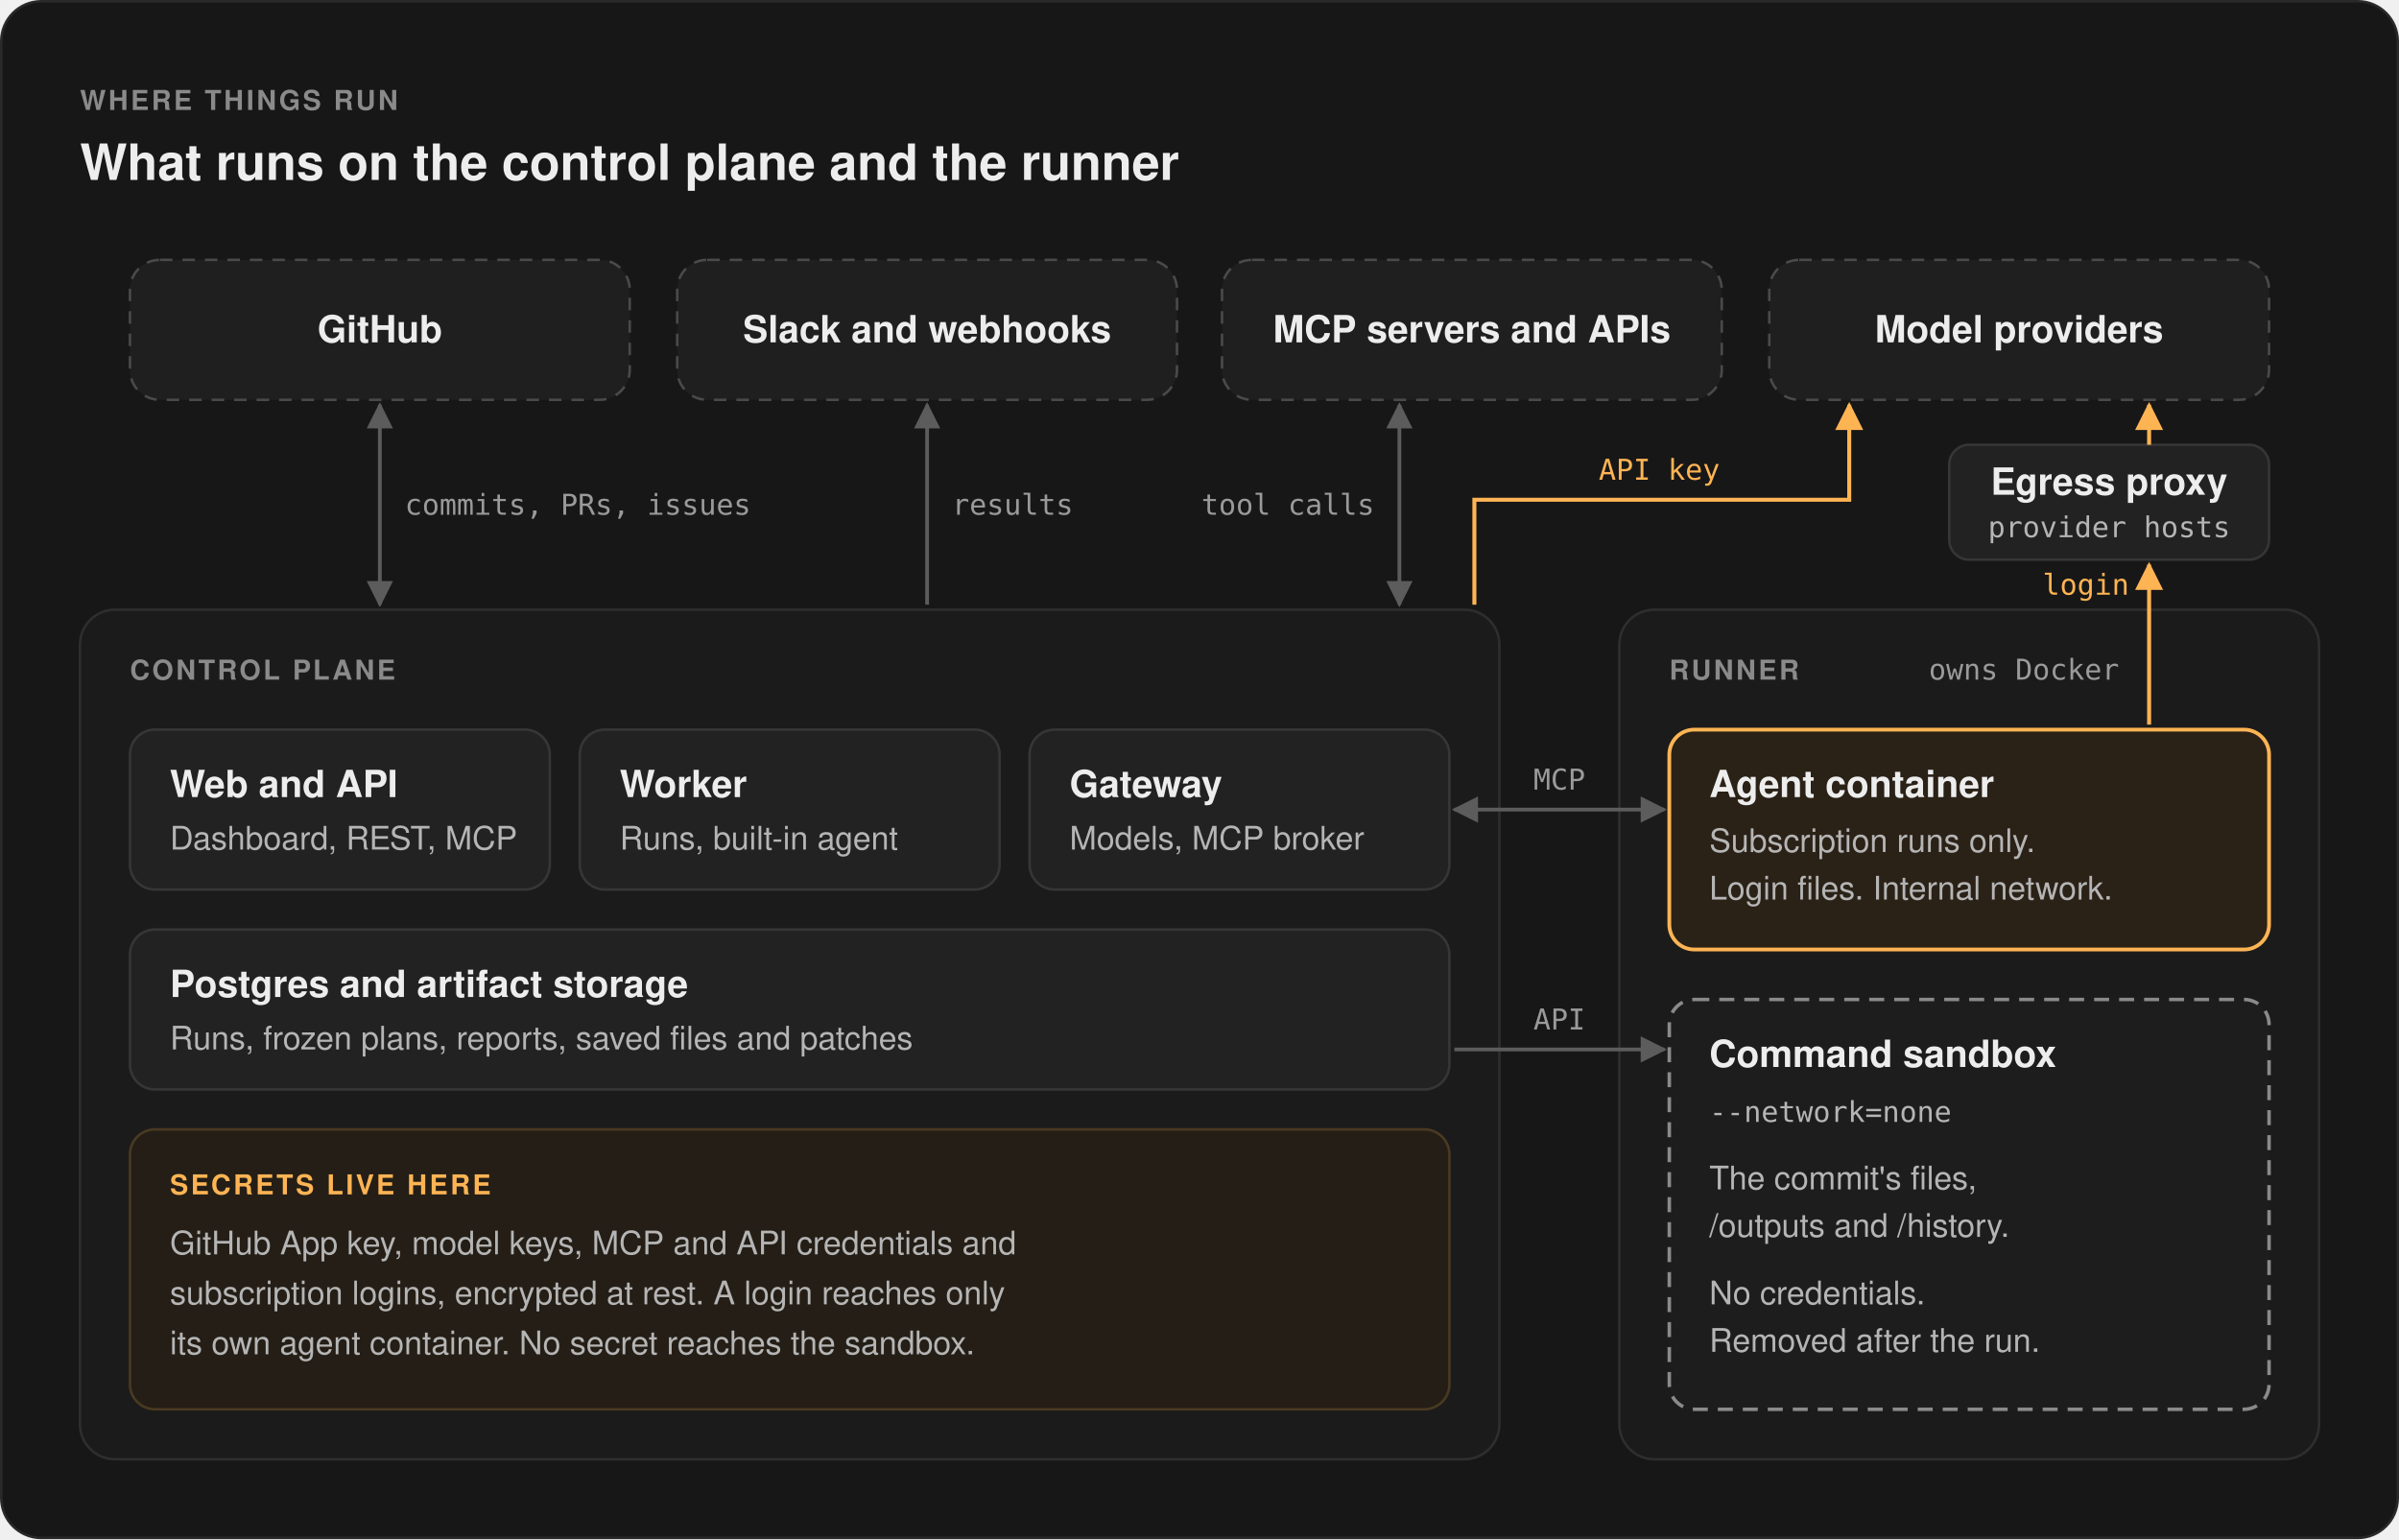
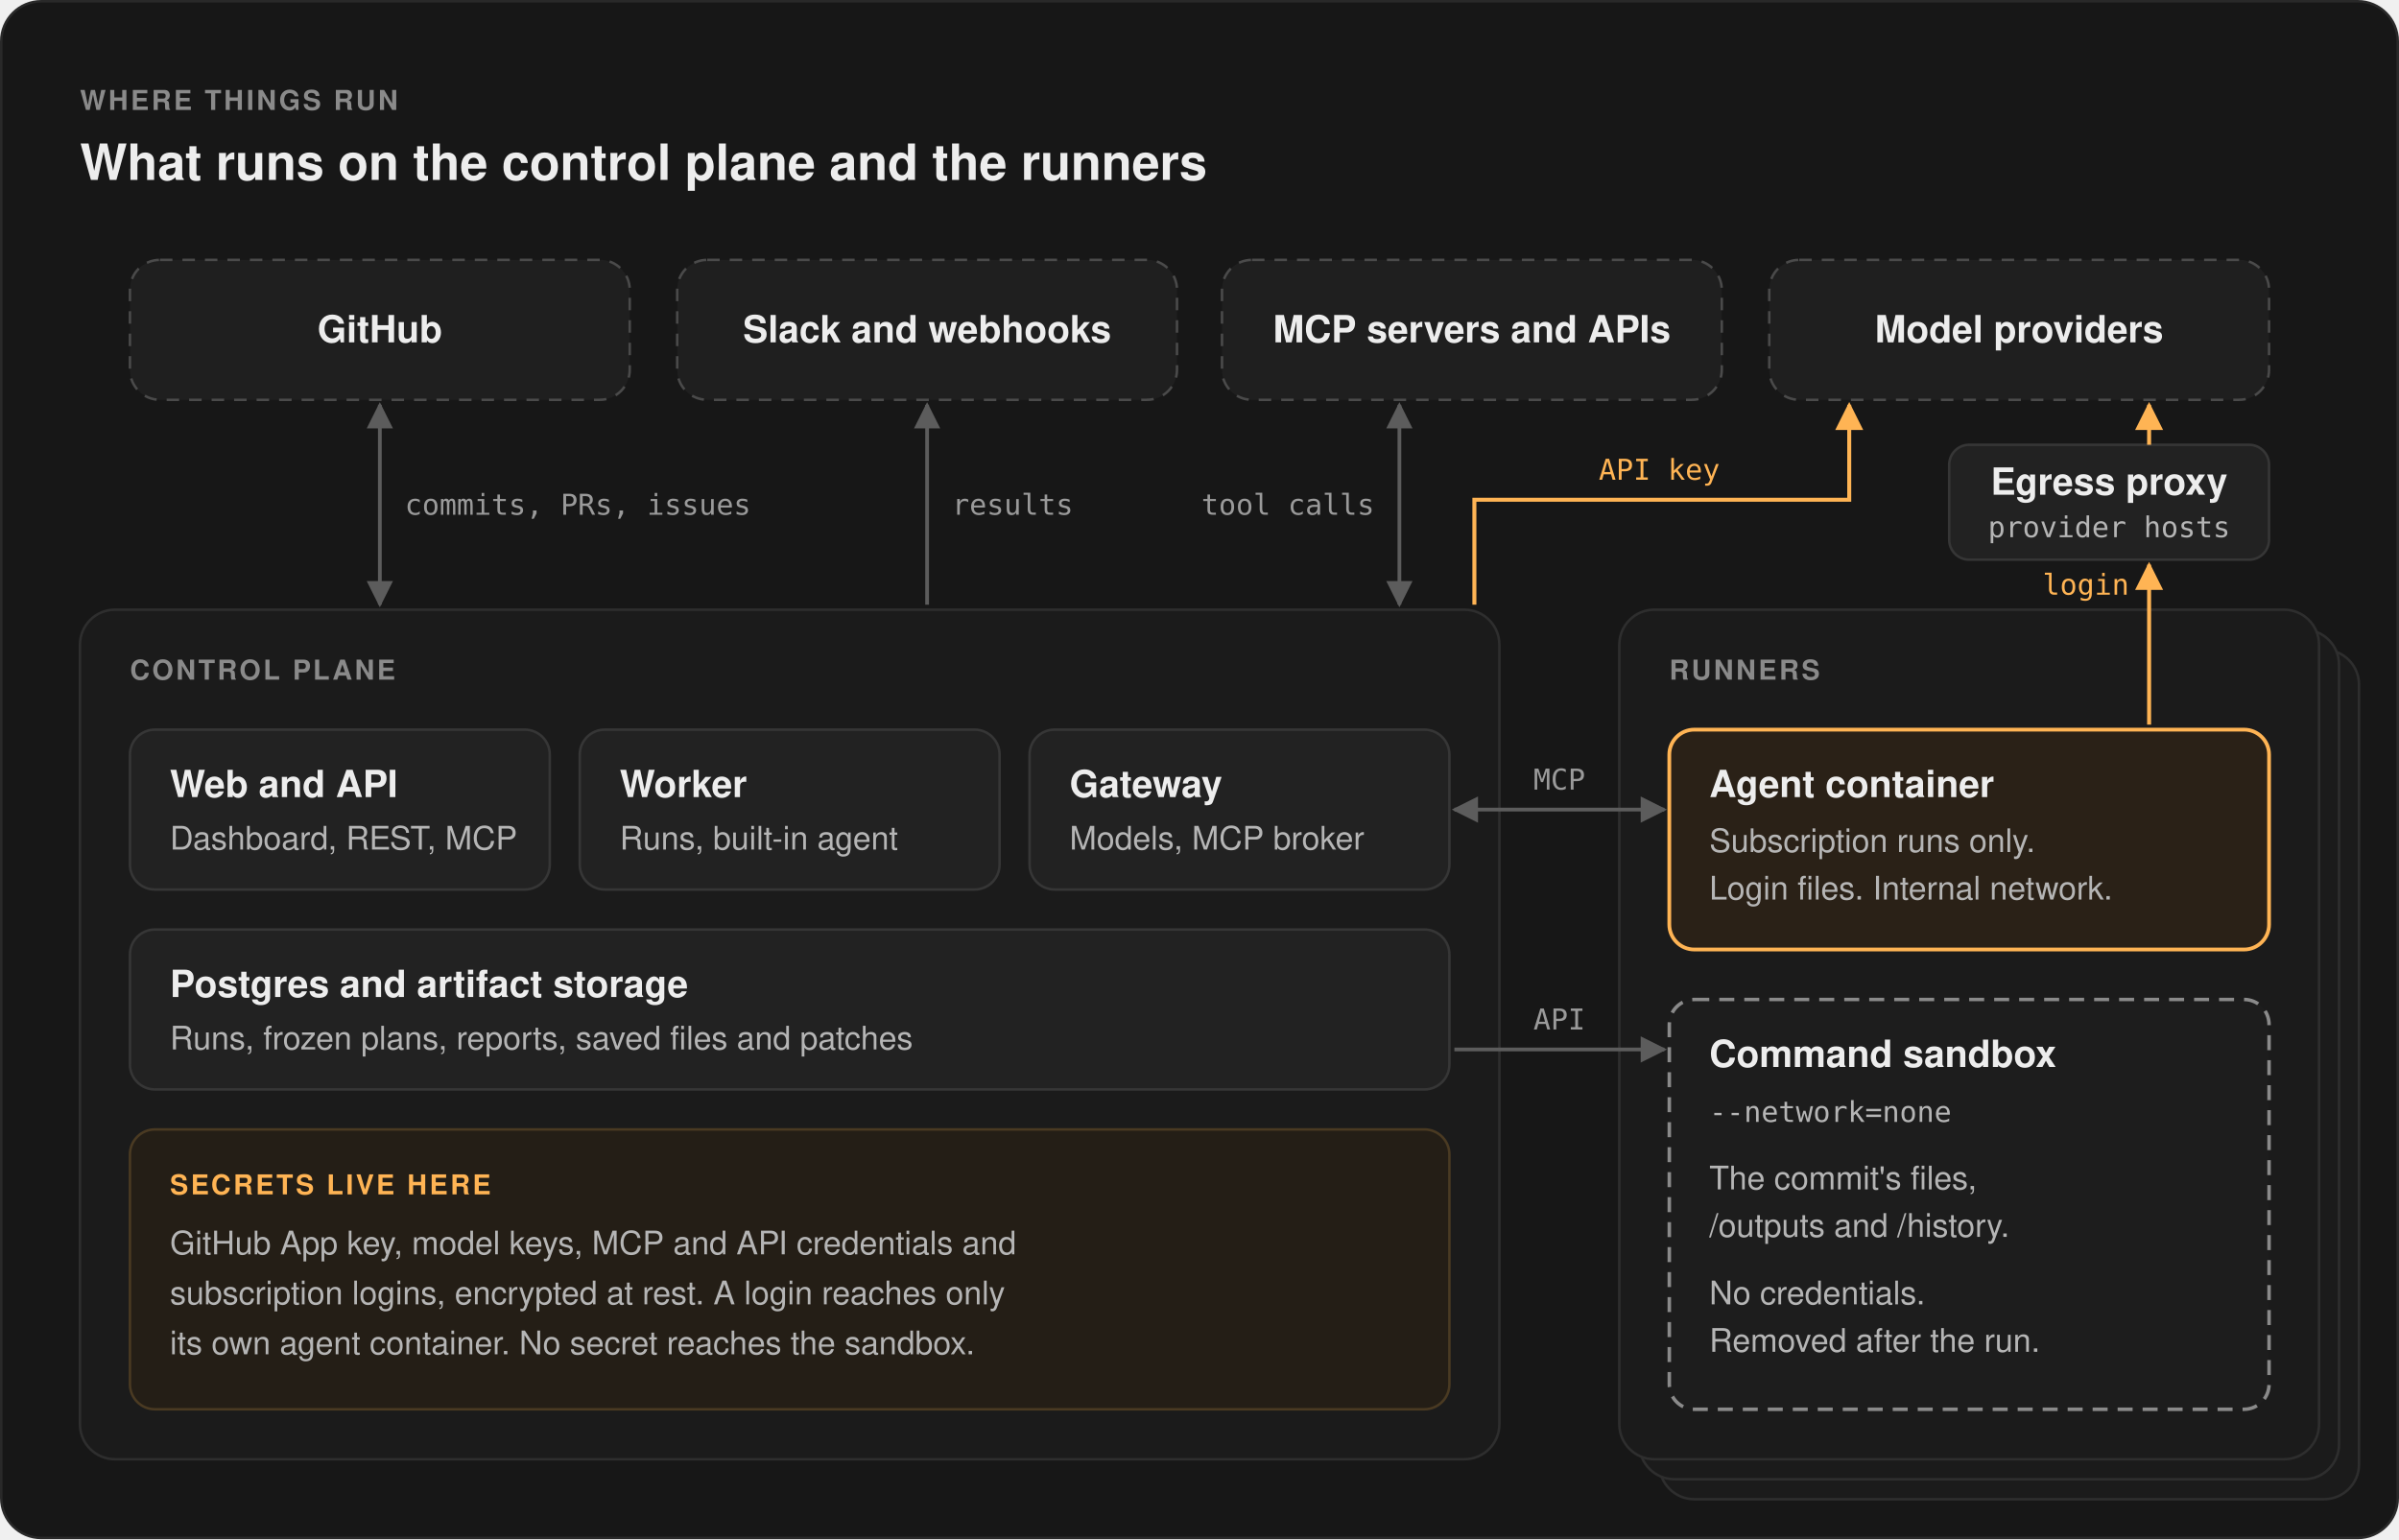
<svg xmlns="http://www.w3.org/2000/svg" viewBox="0 0 960 616" role="img" aria-labelledby="title desc">
  <style>
    .card { fill: #171717; stroke: #292929; }
    .zone { fill: #1b1b1b; stroke: #2e2e2e; }
    .box { fill: #222222; stroke: #363636; }
    .hi { fill: #2a2117; stroke: #ffb454; stroke-width: 1.5; }
    .ext { fill: #1f1f1f; stroke: #4a4a4a; stroke-dasharray: 5 4; }
    .iso { fill: #1d1d1d; stroke: #8a8a8a; stroke-width: 1.4; stroke-dasharray: 6 4; }
    .band { fill: #241e16; stroke: #4a3a22; }
    .eyebrow { fill: #8a8a8a; font: 600 11px Geist, ui-sans-serif, -apple-system, "Segoe UI", Helvetica, Arial, sans-serif; letter-spacing: .09em; }
    .eyehi { fill: #ffb454; font: 600 11px Geist, ui-sans-serif, -apple-system, "Segoe UI", Helvetica, Arial, sans-serif; letter-spacing: .09em; }
    .h { fill: #ededed; font: 600 20px Geist, ui-sans-serif, -apple-system, "Segoe UI", Helvetica, Arial, sans-serif; }
    .t { fill: #ededed; font: 600 15px Geist, ui-sans-serif, -apple-system, "Segoe UI", Helvetica, Arial, sans-serif; }
    .p { fill: #b5b5b5; font: 400 13px Geist, ui-sans-serif, -apple-system, "Segoe UI", Helvetica, Arial, sans-serif; }
    .lbl { fill: #9a9a9a; font: 500 11.5px "Geist Mono", ui-monospace, SFMono-Regular, Menlo, monospace; }
    .lblhi { fill: #ffb454; font: 500 11.5px "Geist Mono", ui-monospace, SFMono-Regular, Menlo, monospace; }
    .mono { fill: #b5b5b5; font: 400 11.5px "Geist Mono", ui-monospace, SFMono-Regular, Menlo, monospace; }
    .wire { fill: none; stroke: #5c5c5c; stroke-width: 1.5; }
    .flow { fill: none; stroke: #ffb454; stroke-width: 1.6; }
    .head { fill: #5c5c5c; }
    .headhi { fill: #ffb454; }
    @media (prefers-color-scheme: light) {
      .card { fill: #fbfaf8; stroke: #e6e4df; }
      .zone { fill: #f4f3f0; stroke: #e6e4df; }
      .box { fill: #ffffff; stroke: #dedbd5; }
      .hi { fill: #fff6e8; stroke: #c27a1a; }
      .ext { fill: #ffffff; stroke: #bdb9b1; }
      .iso { fill: #ffffff; stroke: #8a857c; }
      .band { fill: #fff6e8; stroke: #f0dcbc; }
      .eyebrow { fill: #7a7a7a; }
      .eyehi, .lblhi { fill: #9c5700; }
      .h, .t { fill: #151515; }
      .p, .mono { fill: #4a4a4a; }
      .lbl { fill: #6b6b6b; }
      .wire { stroke: #a8a49c; }
      .flow { stroke: #c27a1a; }
      .head { fill: #a8a49c; }
      .headhi { fill: #c27a1a; }
    }
  </style>
  <defs>
    <marker id="a" viewBox="0 0 10 10" refX="9" refY="5" markerWidth="7" markerHeight="7" orient="auto-start-reverse">
      <path class="head" d="M0 0 10 5 0 10z" />
    </marker>
    <marker id="ah" viewBox="0 0 10 10" refX="9" refY="5" markerWidth="7" markerHeight="7" orient="auto-start-reverse">
      <path class="headhi" d="M0 0 10 5 0 10z" />
    </marker>
  </defs>
  <rect class="card" x="0.5" y="0.5" width="959" height="615" rx="16" />
  <text class="eyebrow" x="32" y="44">WHERE THINGS RUN</text>
-   <text class="h" x="32" y="72">What runs on the control plane and the runner</text>
+   <text class="h" x="32" y="72">What runs on the control plane and the runners</text>
  <rect class="ext" x="52" y="104" width="200" height="56" rx="12" />
  <text class="t" x="152" y="137" text-anchor="middle">GitHub</text>
  <rect class="ext" x="271" y="104" width="200" height="56" rx="12" />
  <text class="t" x="371" y="137" text-anchor="middle">Slack and webhooks</text>
  <rect class="ext" x="489" y="104" width="200" height="56" rx="12" />
  <text class="t" x="589" y="137" text-anchor="middle">MCP servers and APIs</text>
  <rect class="ext" x="708" y="104" width="200" height="56" rx="12" />
  <text class="t" x="808" y="137" text-anchor="middle">Model providers</text>
  <rect class="zone" x="32" y="244" width="568" height="340" rx="14" />
  <text class="eyebrow" x="52" y="272">CONTROL PLANE</text>
  <rect class="box" x="52" y="292" width="168" height="64" rx="10" />
  <text class="t" x="68" y="319">Web and API</text>
  <text class="p" x="68" y="340">Dashboard, REST, MCP</text>
  <rect class="box" x="232" y="292" width="168" height="64" rx="10" />
  <text class="t" x="248" y="319">Worker</text>
  <text class="p" x="248" y="340">Runs, built-in agent</text>
  <rect class="box" x="412" y="292" width="168" height="64" rx="10" />
  <text class="t" x="428" y="319">Gateway</text>
  <text class="p" x="428" y="340">Models, MCP broker</text>
  <rect class="box" x="52" y="372" width="528" height="64" rx="10" />
  <text class="t" x="68" y="399">Postgres and artifact storage</text>
  <text class="p" x="68" y="420">Runs, frozen plans, reports, saved files and patches</text>
  <rect class="band" x="52" y="452" width="528" height="112" rx="10" />
  <text class="eyehi" x="68" y="478">SECRETS LIVE HERE</text>
  <text class="p" x="68" y="502">GitHub App key, model keys, MCP and API credentials and</text>
  <text class="p" x="68" y="522">subscription logins, encrypted at rest. A login reaches only</text>
  <text class="p" x="68" y="542">its own agent container. No secret reaches the sandbox.</text>
+   <rect class="zone" x="664" y="260" width="280" height="340" rx="14" />
+   <rect class="zone" x="656" y="252" width="280" height="340" rx="14" />
  <rect class="zone" x="648" y="244" width="280" height="340" rx="14" />
-   <text class="eyebrow" x="668" y="272">RUNNER</text>
-   <text class="lbl" x="848" y="272" text-anchor="end">owns Docker</text>
+   <text class="eyebrow" x="668" y="272">RUNNERS</text>
  <rect class="hi" x="668" y="292" width="240" height="88" rx="10" />
  <text class="t" x="684" y="319">Agent container</text>
  <text class="p" x="684" y="341">Subscription runs only.</text>
  <text class="p" x="684" y="360">Login files. Internal network.</text>
  <rect class="iso" x="668" y="400" width="240" height="164" rx="10" />
  <text class="t" x="684" y="427">Command sandbox</text>
  <text class="mono" x="684" y="449">--network=none</text>
  <text class="p" x="684" y="476">The commit's files,</text>
  <text class="p" x="684" y="495">/outputs and /history.</text>
  <text class="p" x="684" y="522">No credentials.</text>
  <text class="p" x="684" y="541">Removed after the run.</text>
  <path class="wire" d="M152 162v80" marker-start="url(#a)" marker-end="url(#a)" />
  <text class="lbl" x="162" y="206">commits, PRs, issues</text>
  <path class="wire" d="M371 242v-80" marker-end="url(#a)" />
  <text class="lbl" x="381" y="206">results</text>
  <path class="wire" d="M560 162v80" marker-start="url(#a)" marker-end="url(#a)" />
  <text class="lbl" x="550" y="206" text-anchor="end">tool calls</text>
  <path class="flow" d="M590 242v-42h150v-38" marker-end="url(#ah)" />
  <text class="lblhi" x="664" y="192" text-anchor="middle">API key</text>
  <rect class="box" x="780" y="178" width="128" height="46" rx="8" />
  <text class="t" x="844" y="198" text-anchor="middle">Egress proxy</text>
  <text class="mono" x="844" y="215" text-anchor="middle">provider hosts</text>
  <path class="flow" d="M860 290v-64" marker-end="url(#ah)" />
  <path class="flow" d="M860 178v-16" marker-end="url(#ah)" />
  <text class="lblhi" x="852" y="238" text-anchor="end">login</text>
  <path class="wire" d="M582 324h84" marker-start="url(#a)" marker-end="url(#a)" />
  <text class="lbl" x="624" y="316" text-anchor="middle">MCP</text>
  <path class="wire" d="M582 420h84" marker-end="url(#a)" />
  <text class="lbl" x="624" y="412" text-anchor="middle">API</text>
</svg>
